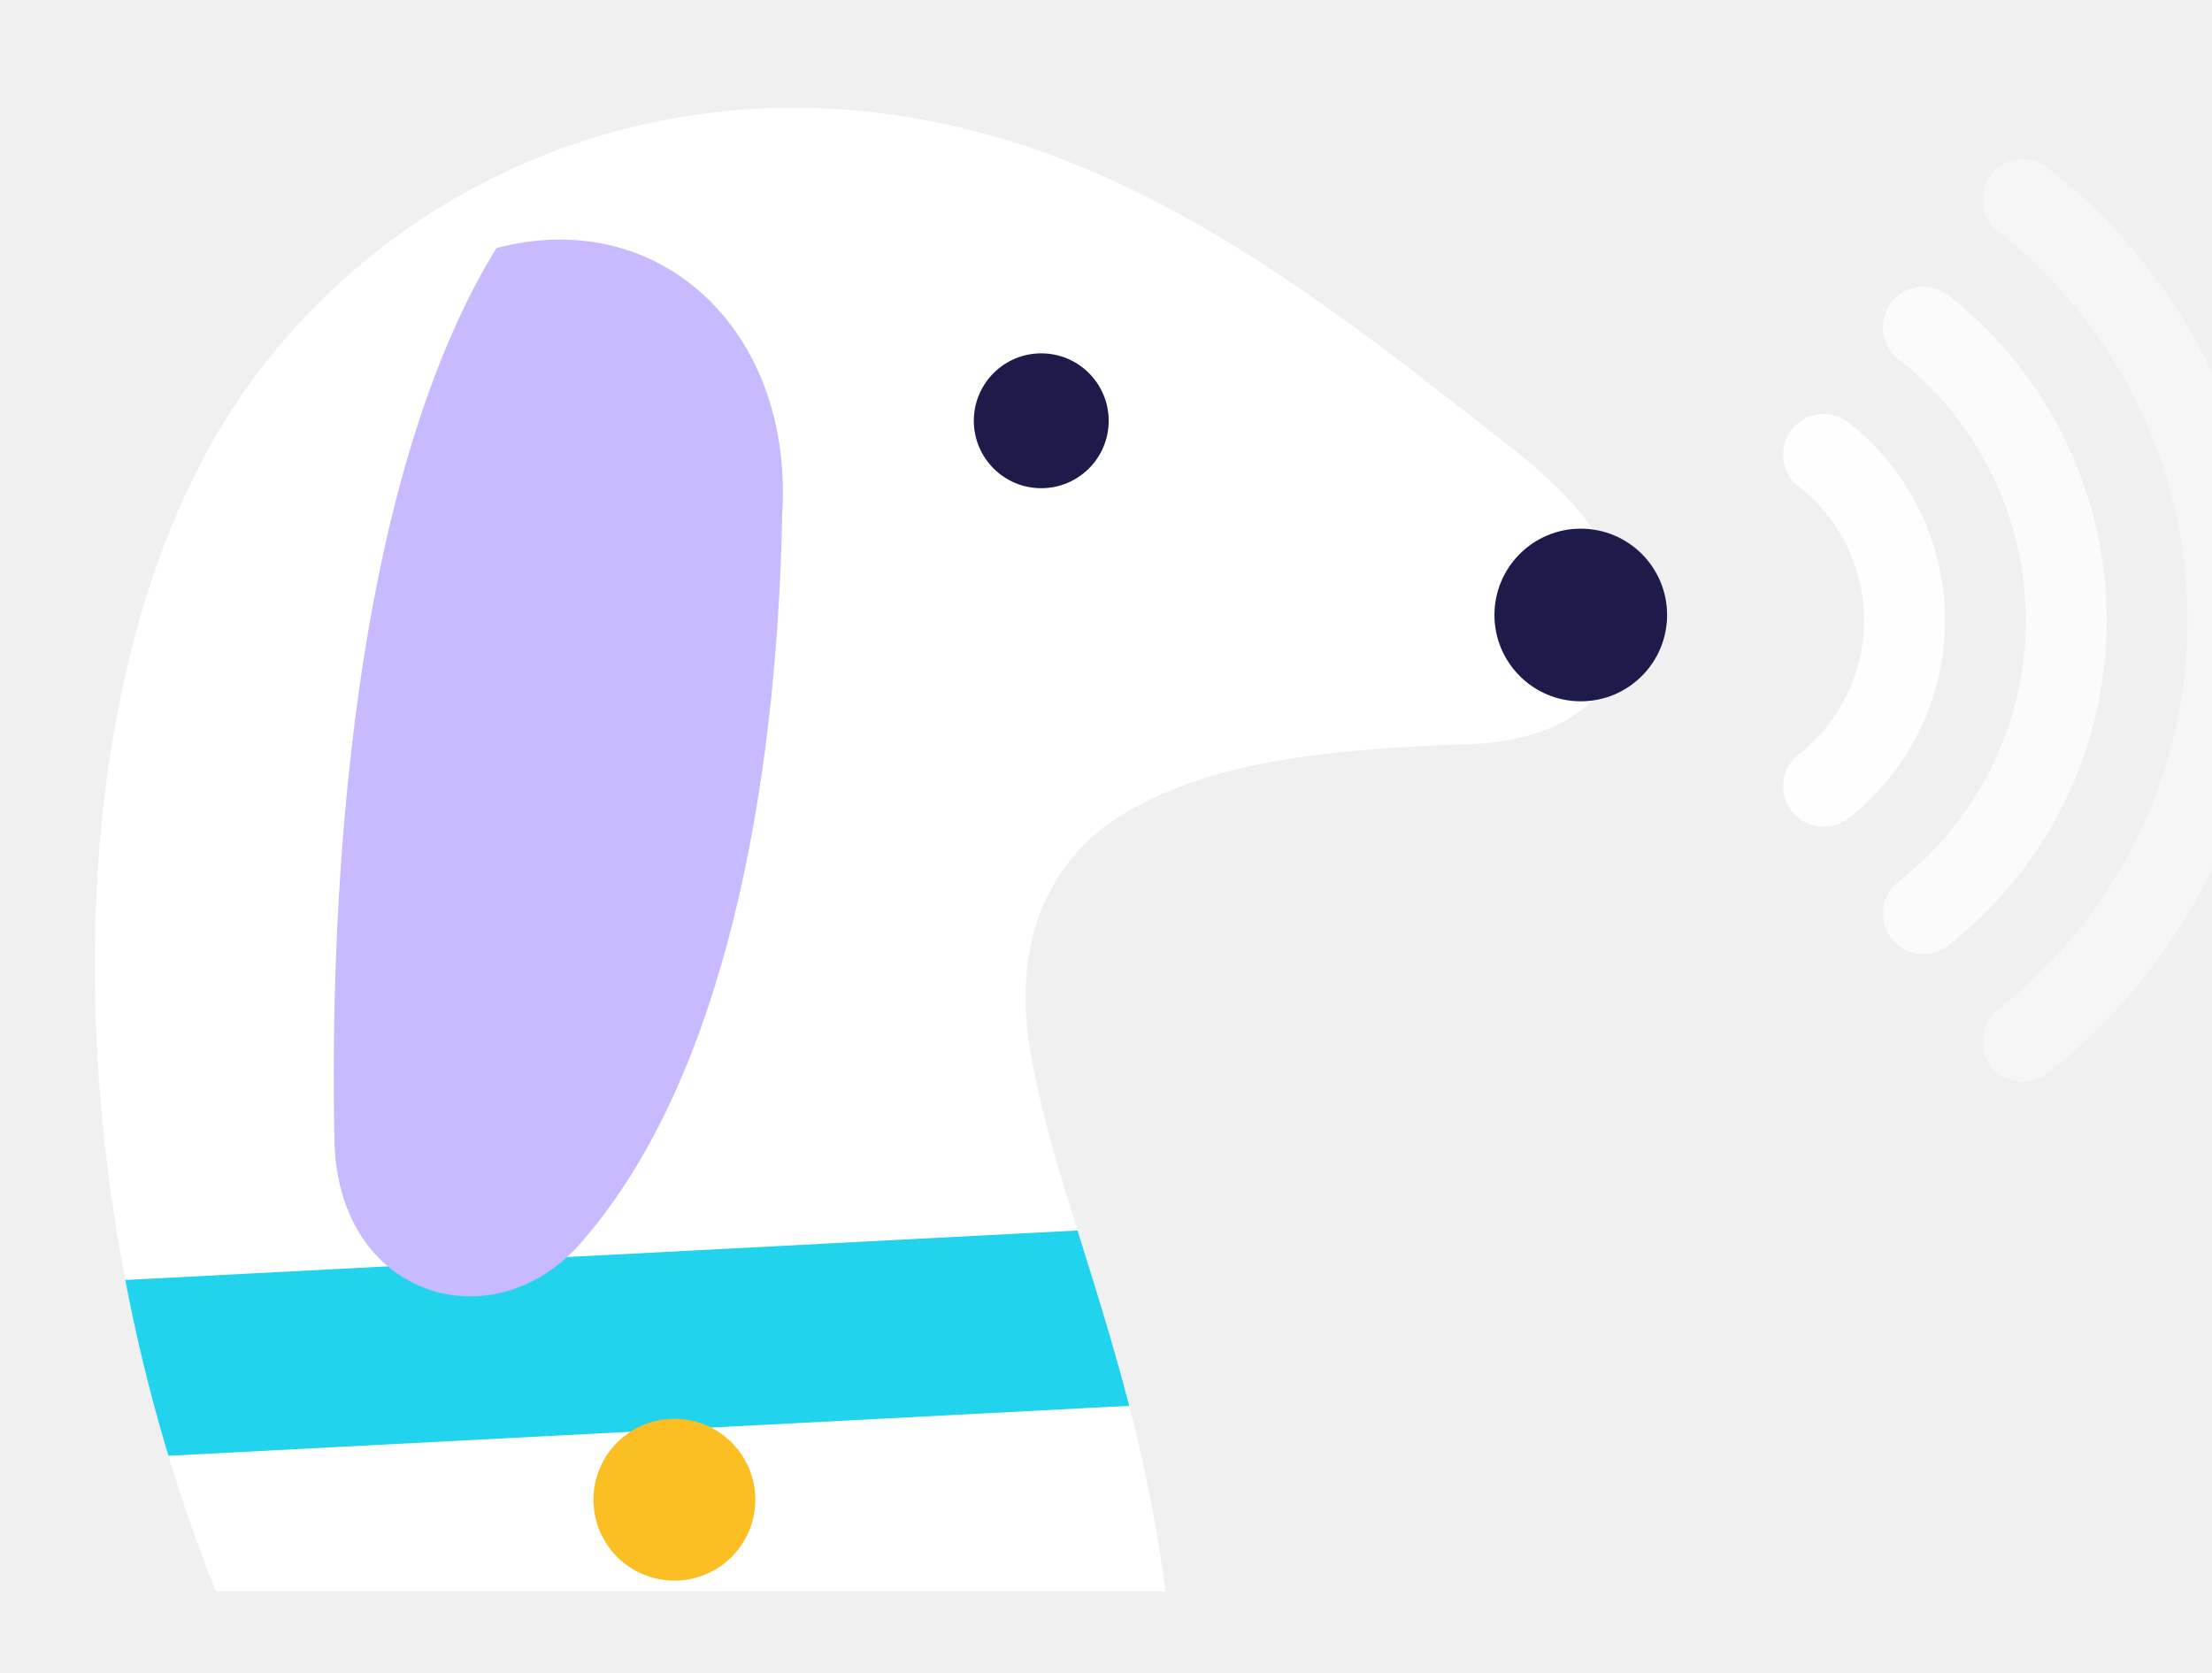
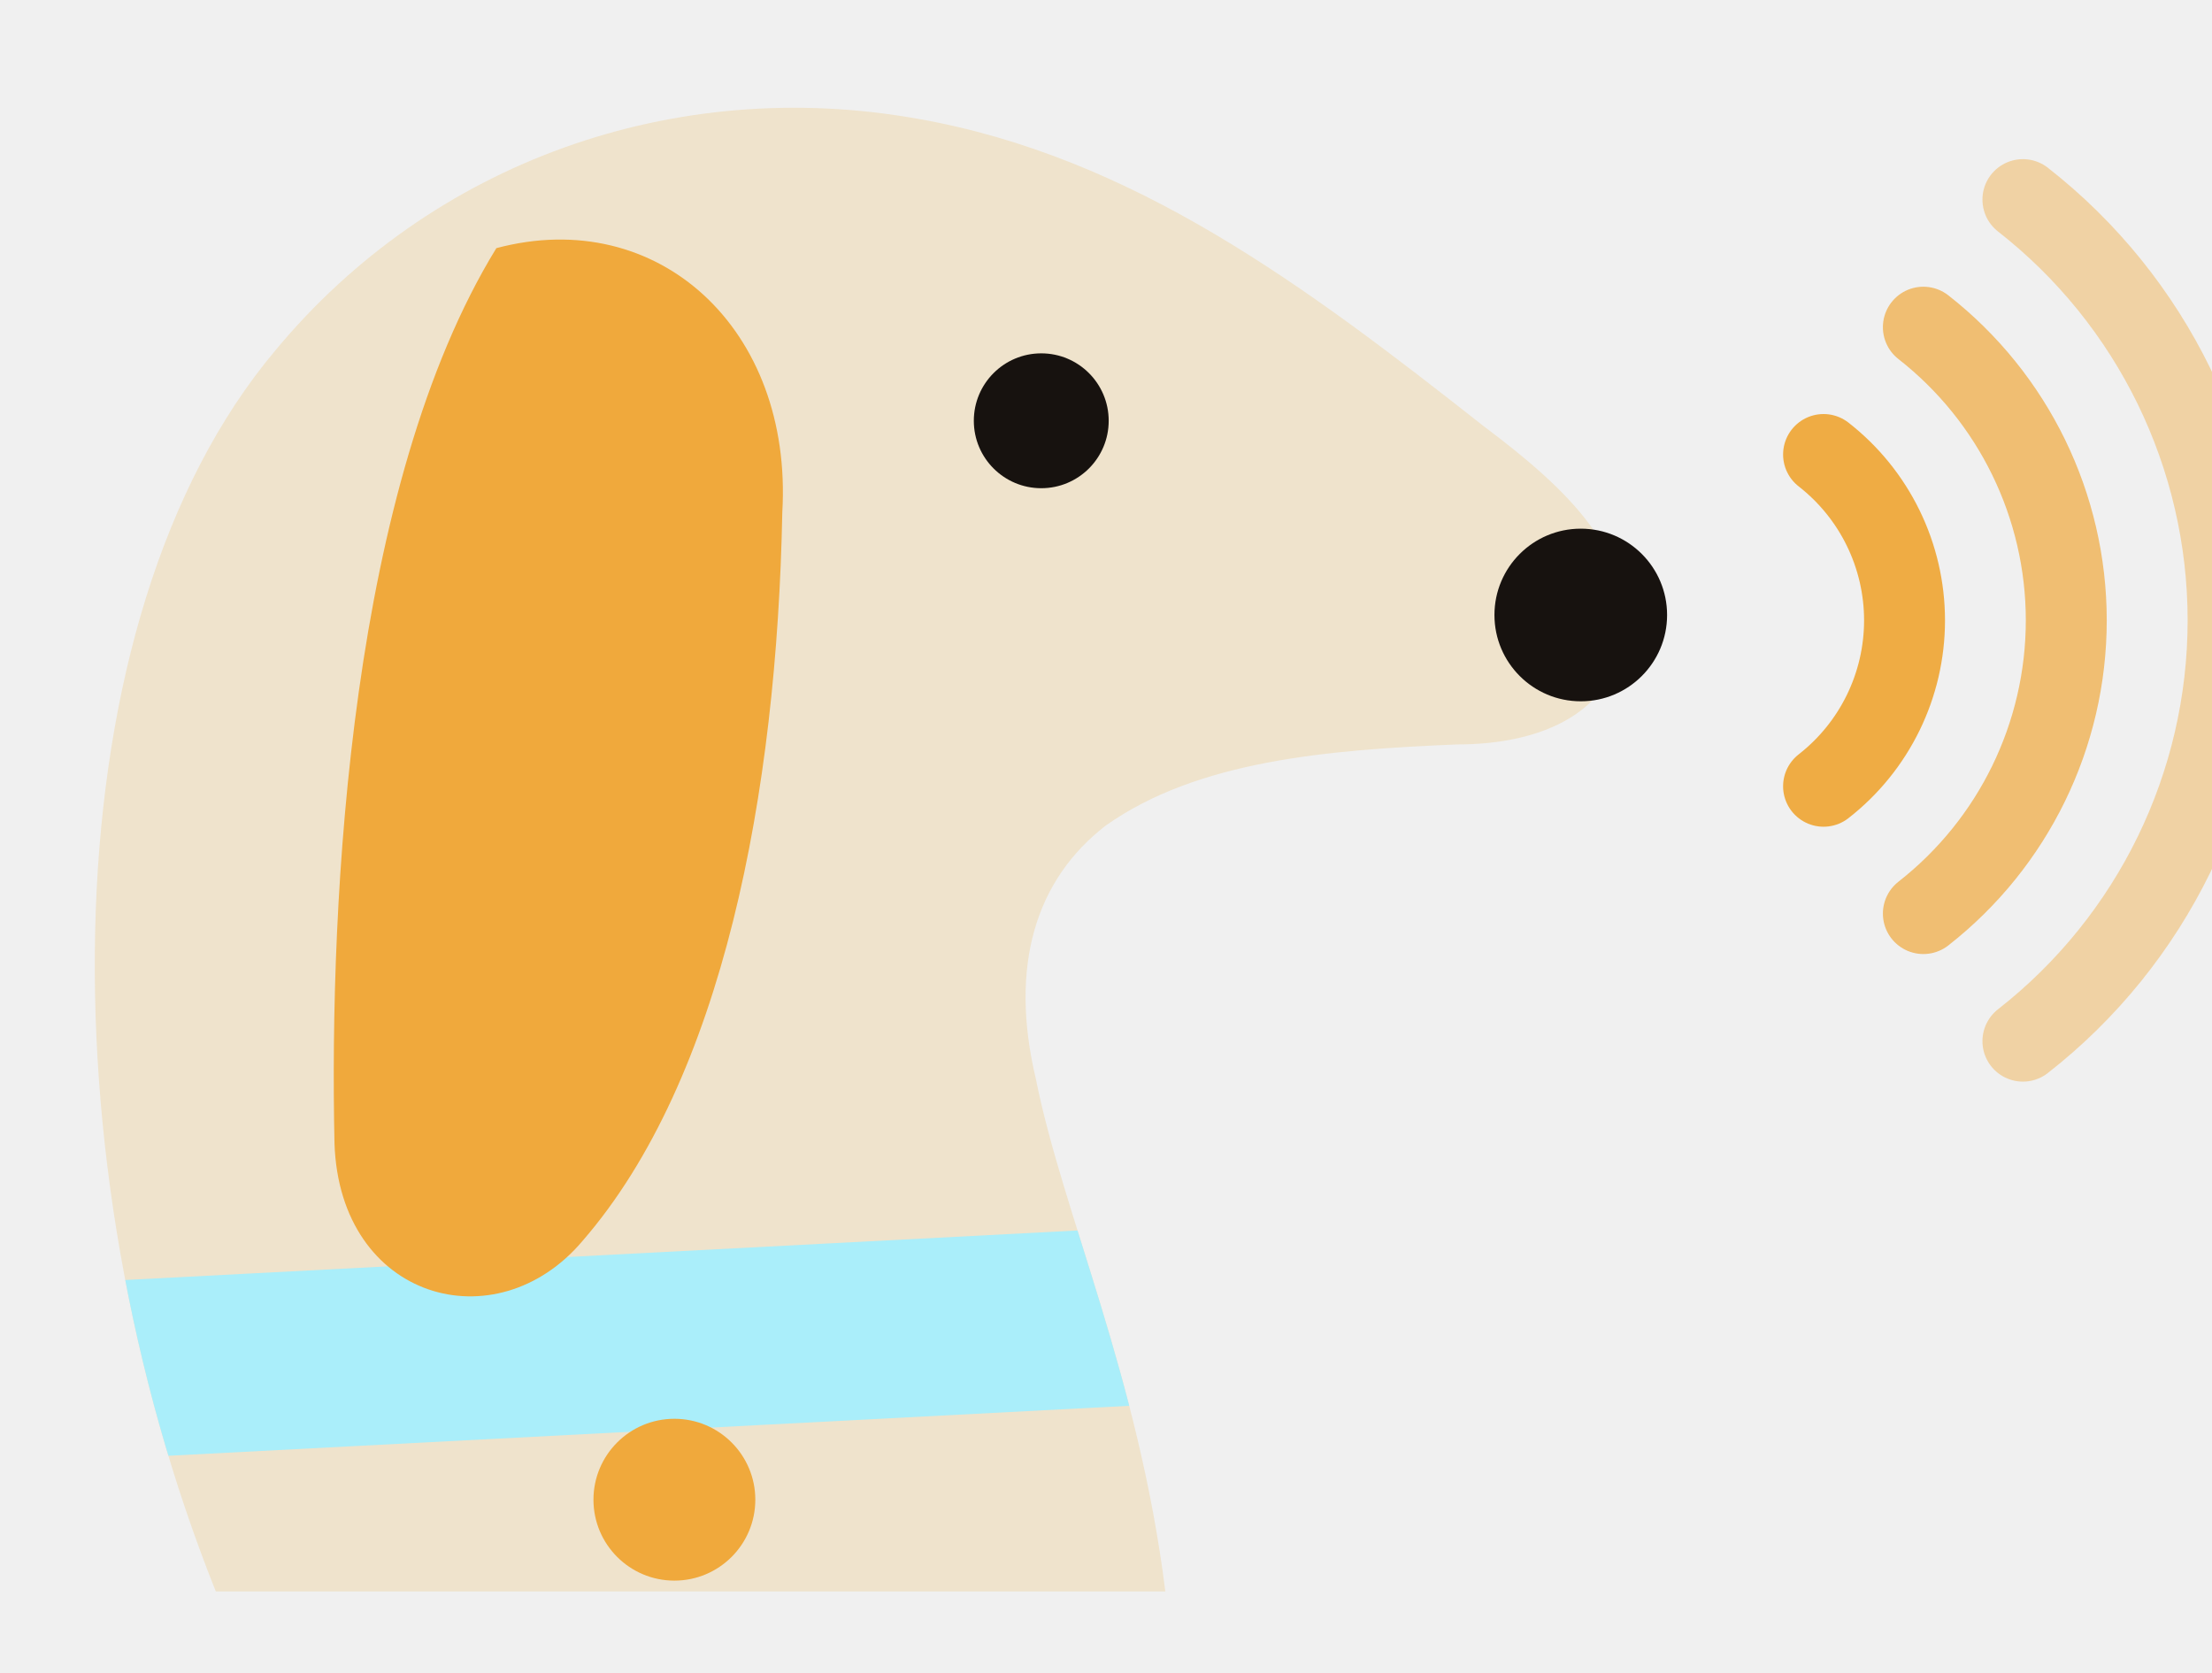
<svg xmlns="http://www.w3.org/2000/svg" viewBox="150 290 820 620">
  <defs>
    <clipPath id="head">
      <path d="M 230 880 C 166 720 168 520 252 420 C 310 350 400 318 490 334 C 570 348 634 396 700 448 C 732 472 754 494 752 524 C 749 554 722 566 690 566 C 642 568 594 572 560 596 C 534 616 524 648 534 690 C 544 740 572 800 582 880 Z" />
    </clipPath>
  </defs>
-   <path d="M 826.0 458.5 A 78 78 0 0 1 826.0 581.5" fill="none" stroke="#fff" stroke-opacity="0.95" stroke-width="30" stroke-linecap="round" />
-   <path d="M 863.0 411.3 A 138 138 0 0 1 863.0 628.7" fill="none" stroke="#fff" stroke-opacity="0.7" stroke-width="30" stroke-linecap="round" />
-   <path d="M 899.9 364.0 A 198 198 0 0 1 899.9 676.0" fill="none" stroke="#fff" stroke-opacity="0.42" stroke-width="30" stroke-linecap="round" />
-   <path d="M 230 880 C 166 720 168 520 252 420 C 310 350 400 318 490 334 C 570 348 634 396 700 448 C 732 472 754 494 752 524 C 749 554 722 566 690 566 C 642 568 594 572 560 596 C 534 616 524 648 534 690 C 544 740 572 800 582 880 Z" fill="#fff" />
-   <path d="M 130 768 L 630 742 L 630 808 L 130 834 Z" fill="#22d3ee" clip-path="url(#head)" />
-   <circle cx="400" cy="846" r="30" fill="#fbbf24" />
-   <path d="M 334 382 C 394 366 444 412 440 480 C 438 584 418 690 366 750 C 334 788 276 772 274 714 C 272 622 280 470 334 382 Z" fill="#c8baff" />
-   <circle cx="536" cy="446" r="25" fill="#1e1b4b" />
-   <circle cx="736" cy="518" r="32" fill="#1e1b4b" />
+   <path d="M 826.0 458.5 A 78 78 0 0 1 826.0 581.5" fill="none" stroke="#f0a93c" stroke-opacity="0.95" stroke-width="30" stroke-linecap="round" />
+   <path d="M 863.0 411.3 A 138 138 0 0 1 863.0 628.7" fill="none" stroke="#f0a93c" stroke-opacity="0.7" stroke-width="30" stroke-linecap="round" />
+   <path d="M 899.9 364.0 A 198 198 0 0 1 899.9 676.0" fill="none" stroke="#f0a93c" stroke-opacity="0.42" stroke-width="30" stroke-linecap="round" />
+   <path d="M 230 880 C 166 720 168 520 252 420 C 310 350 400 318 490 334 C 570 348 634 396 700 448 C 732 472 754 494 752 524 C 749 554 722 566 690 566 C 642 568 594 572 560 596 C 534 616 524 648 534 690 C 544 740 572 800 582 880 Z" fill="#efe3cc" />
+   <path d="M 130 768 L 630 742 L 630 808 L 130 834 Z" fill="#aaeefa" clip-path="url(#head)" />
+   <circle cx="400" cy="846" r="30" fill="#f0a93c" />
+   <path d="M 334 382 C 394 366 444 412 440 480 C 438 584 418 690 366 750 C 334 788 276 772 274 714 C 272 622 280 470 334 382 Z" fill="#f0a93c" />
+   <circle cx="536" cy="446" r="25" fill="#17120f" />
+   <circle cx="736" cy="518" r="32" fill="#17120f" />
</svg>
